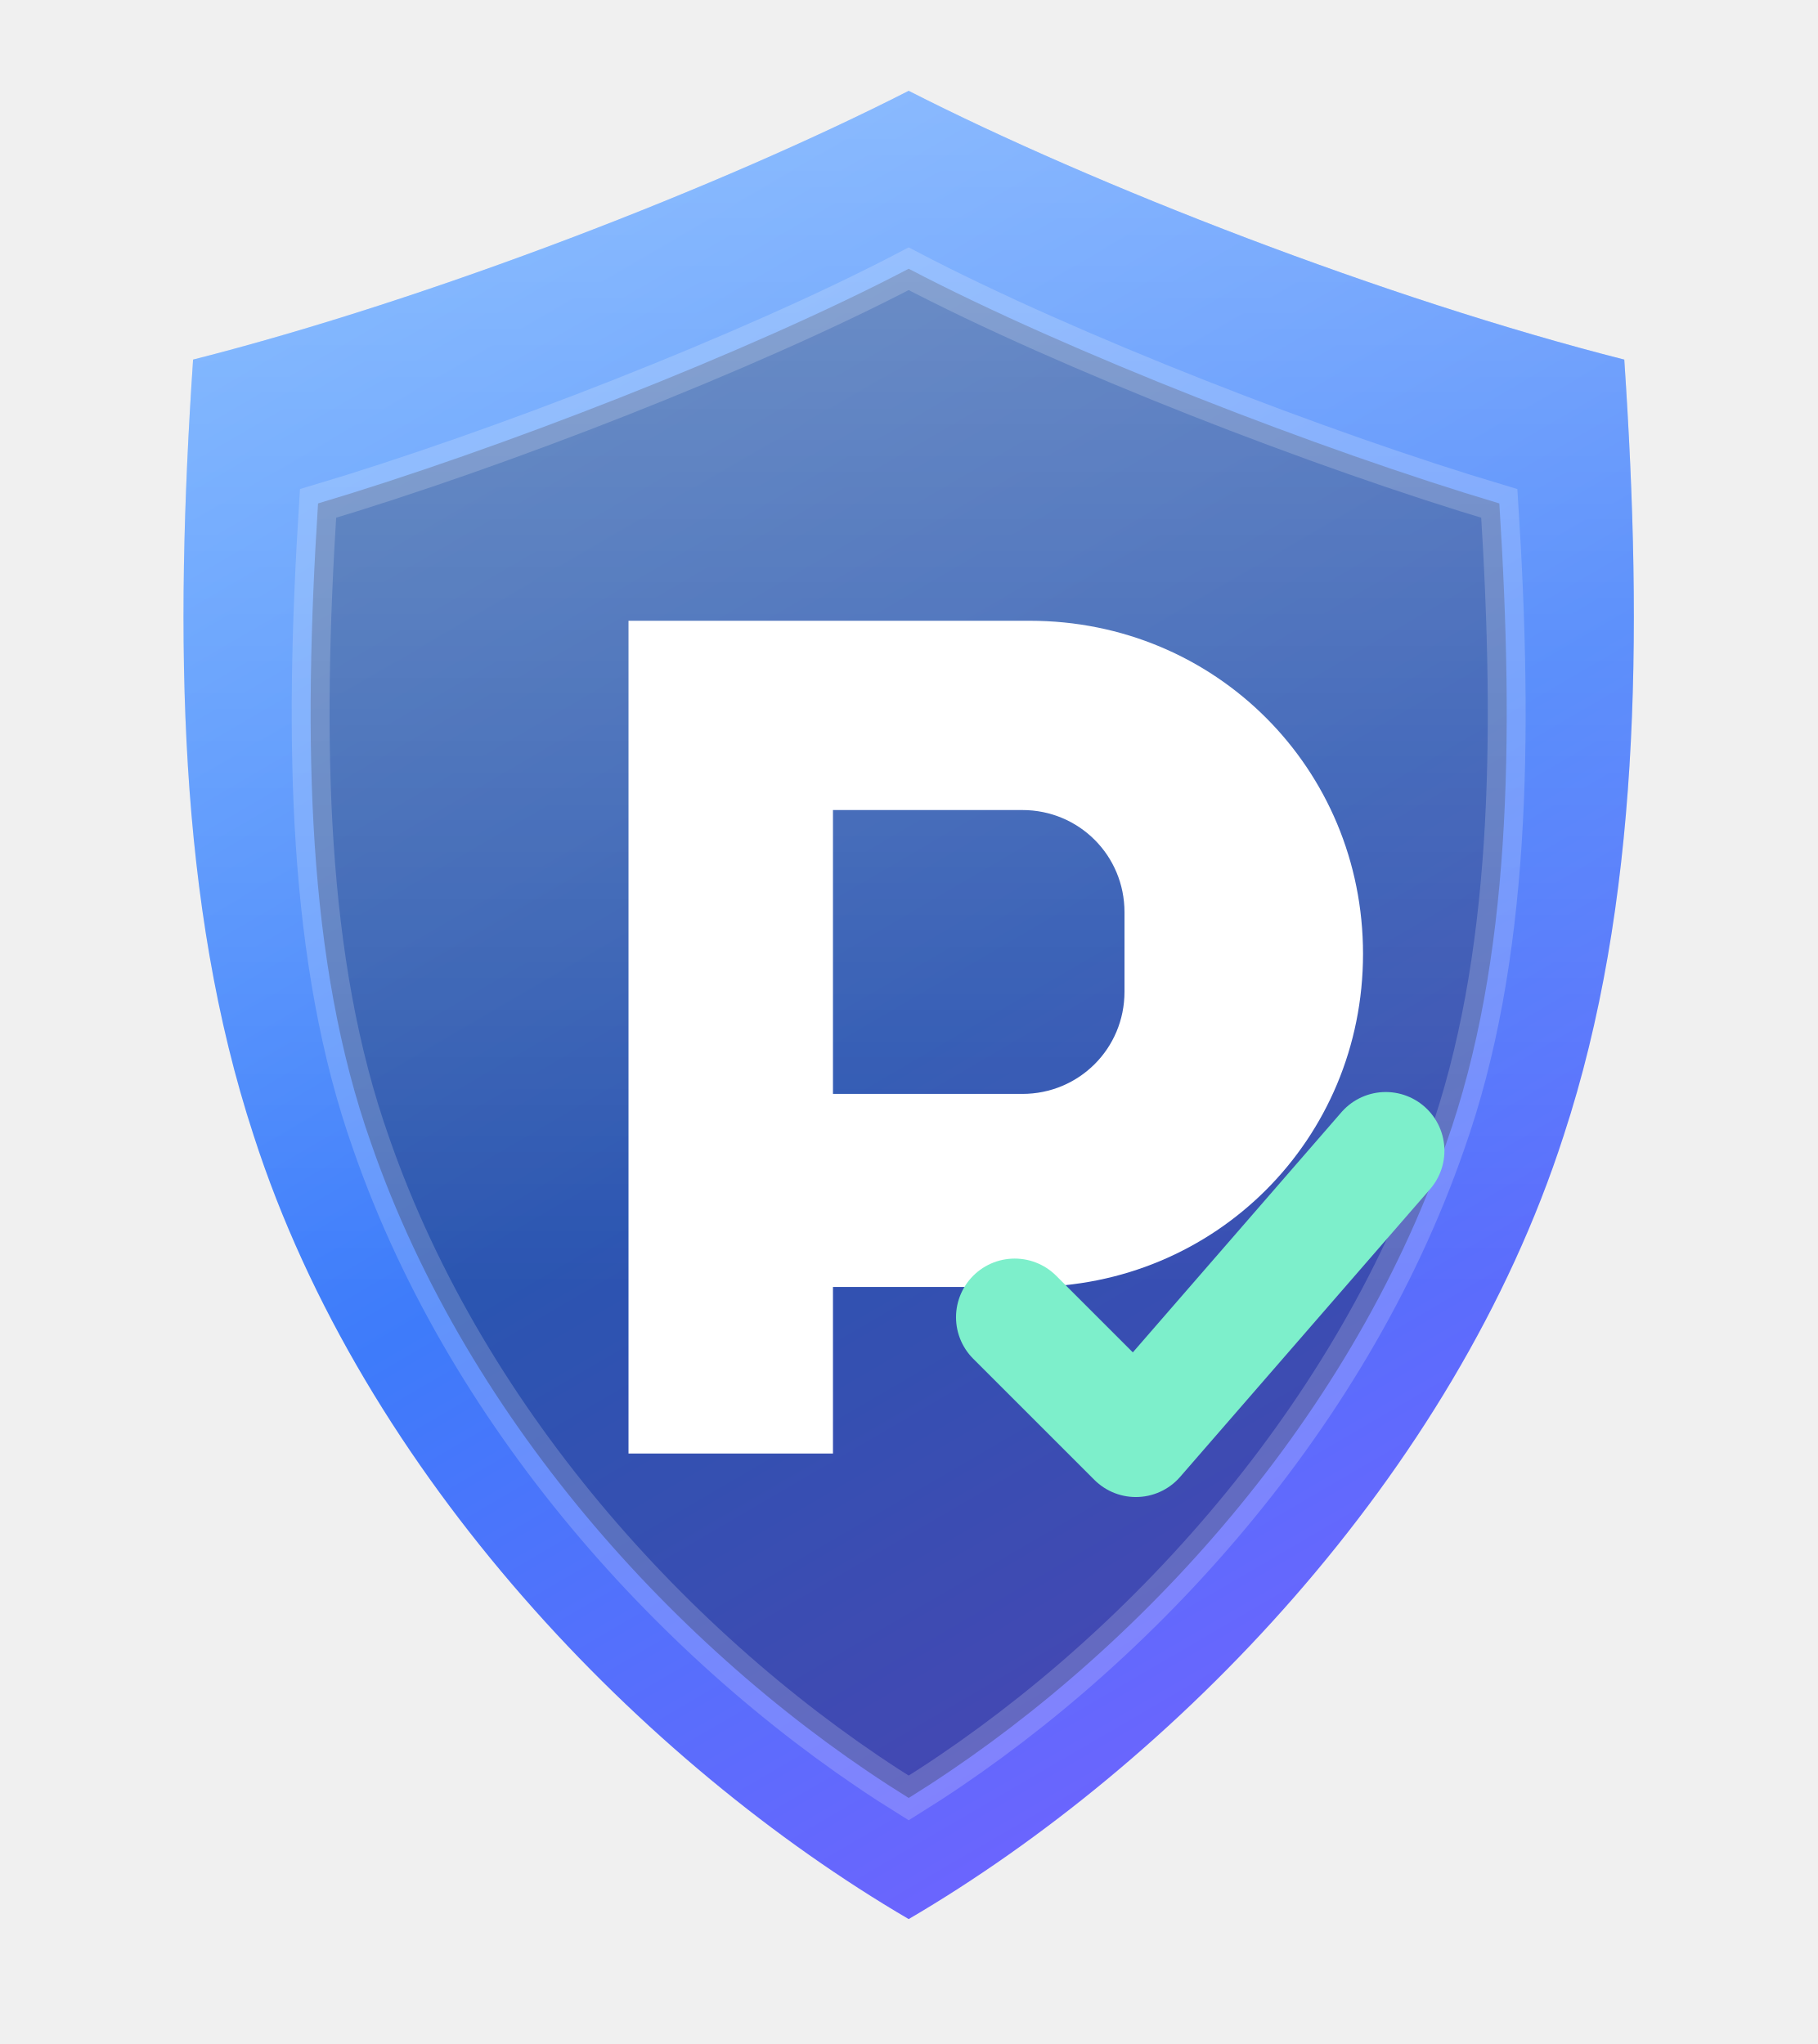
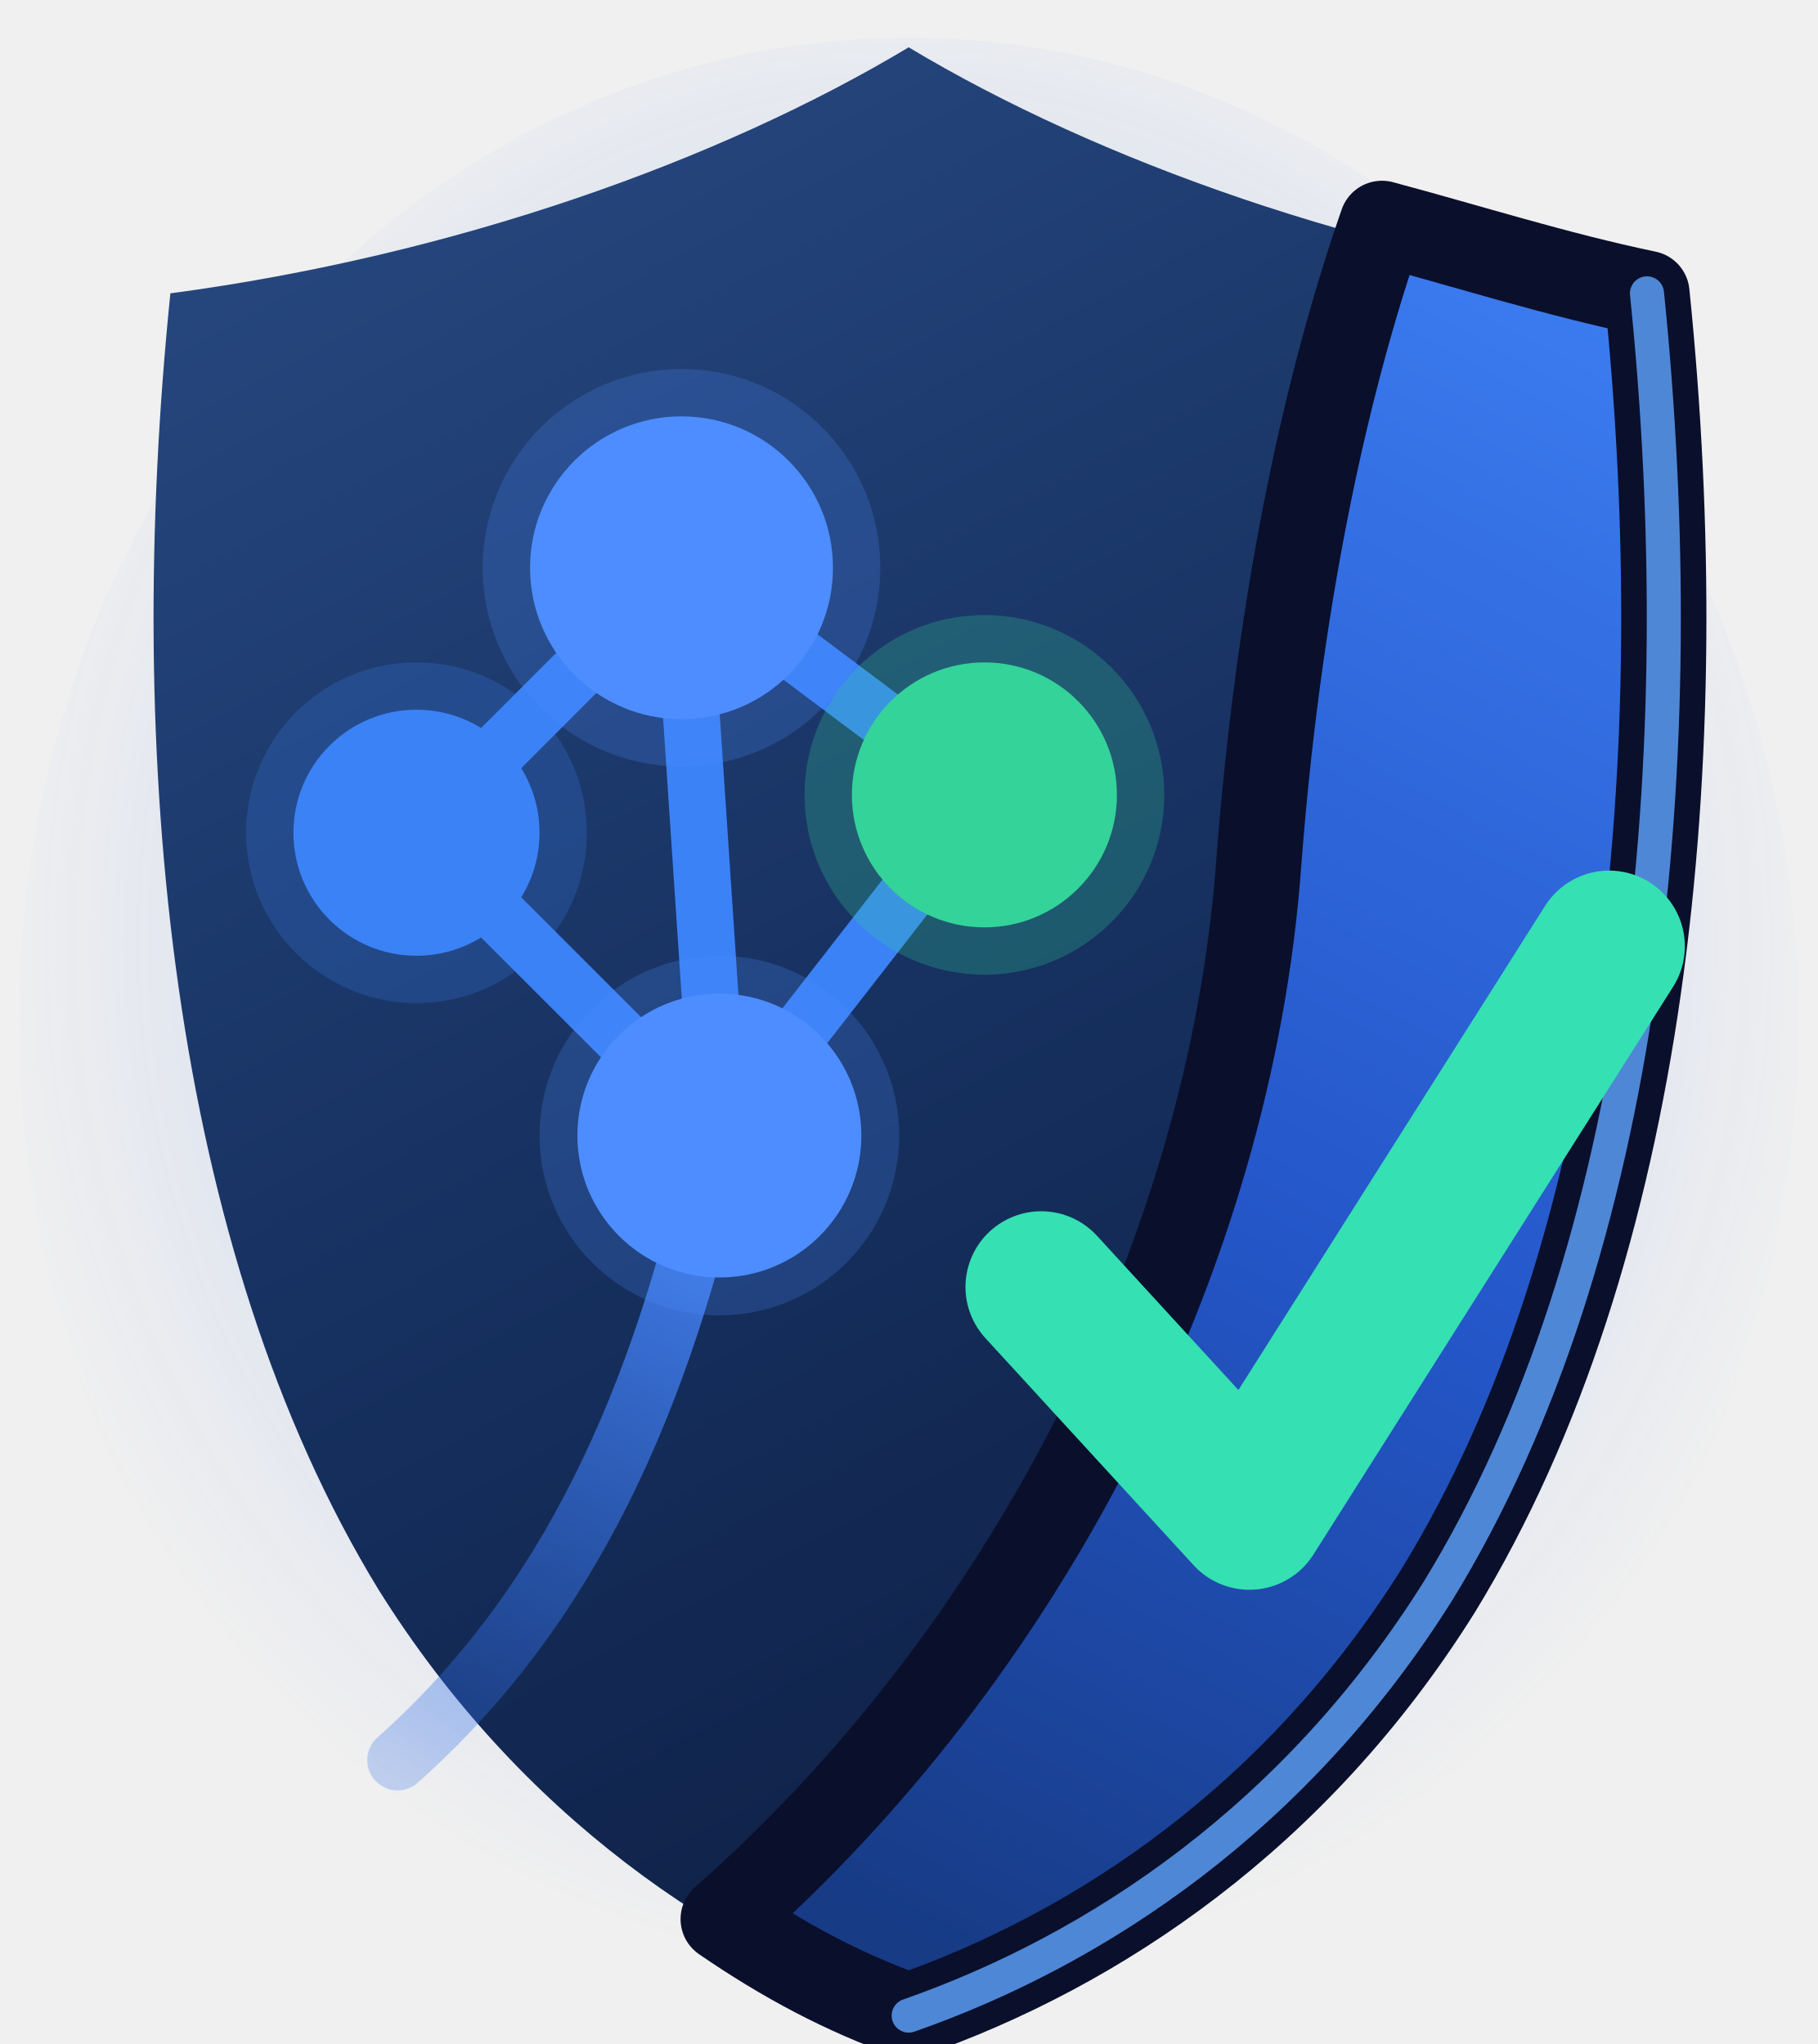
- <svg xmlns="http://www.w3.org/2000/svg" width="48" height="54" viewBox="0 0 48 54" fill="none">
+ <svg xmlns="http://www.w3.org/2000/svg" width="96" height="108" viewBox="0 0 96 108" fill="none">
  <defs>
-     <linearGradient id="pg-shell" x1="11" y1="3" x2="39" y2="51" gradientUnits="userSpaceOnUse">
-       <stop offset="0" stop-color="#5FA5FF" />
-       <stop offset=".5" stop-color="#3E7BFA" />
-       <stop offset="1" stop-color="#7C5CFF" />
+     <radialGradient id="pg-halo" cx="50%" cy="46%" r="52%">
+       <stop offset="0" stop-color="#2E6BE6" stop-opacity=".38" />
+       <stop offset=".62" stop-color="#2E6BE6" stop-opacity=".12" />
+       <stop offset="1" stop-color="#2E6BE6" stop-opacity="0" />
+     </radialGradient>
+     <linearGradient id="pg-shell" x1="22" y1="6" x2="70" y2="96" gradientUnits="userSpaceOnUse">
+       <stop offset="0" stop-color="#26477F" />
+       <stop offset=".55" stop-color="#16305F" />
+       <stop offset="1" stop-color="#0E1F44" />
    </linearGradient>
-     <linearGradient id="pg-sheen" x1="24" y1="2" x2="24" y2="34" gradientUnits="userSpaceOnUse">
-       <stop offset="0" stop-color="#FFFFFF" stop-opacity=".3" />
-       <stop offset="1" stop-color="#FFFFFF" stop-opacity="0" />
+     <linearGradient id="pg-swing" x1="84" y1="16" x2="40" y2="98" gradientUnits="userSpaceOnUse">
+       <stop offset="0" stop-color="#3B7BF0" />
+       <stop offset=".55" stop-color="#2456C8" />
+       <stop offset="1" stop-color="#173B85" />
+     </linearGradient>
+     <linearGradient id="pg-tail" x1="40" y1="58" x2="20" y2="94" gradientUnits="userSpaceOnUse">
+       <stop offset="0" stop-color="#4D8DFF" />
+       <stop offset="1" stop-color="#2E6BE6" stop-opacity=".25" />
    </linearGradient>
  </defs>
-   <path d="M24 2.4C28.9 4.9 36.6 7.9 42.9 9.5 43.4 16.9 43.3 23.9 41.3 30 38.4 39 31 46.6 24 50.7 17 46.6 9.6 39 6.7 30 4.7 23.9 4.6 16.9 5.1 9.5 11.4 7.9 19.1 4.9 24 2.4Z" fill="url(#pg-shell)" />
-   <path d="M24 7.1C28.2 9.3 34.9 11.9 39.6 13.3 40 19.6 39.9 25.4 38.2 30.2 35.6 37.7 29.8 43.9 24 47.5 18.2 43.9 12.4 37.7 9.8 30.2 8.1 25.4 8 19.6 8.4 13.3 13.1 11.9 19.8 9.3 24 7.1Z" fill="#0A1130" fill-opacity=".36" stroke="#FFFFFF" stroke-opacity=".18" />
-   <path d="M24 2.4C28.9 4.9 36.6 7.9 42.9 9.5 43.4 16.9 43.3 23.9 41.3 30 38.4 39 31 46.6 24 50.7 17 46.6 9.6 39 6.7 30 4.7 23.9 4.6 16.9 5.1 9.5 11.4 7.9 19.1 4.9 24 2.4Z" fill="url(#pg-sheen)" />
-   <path fill-rule="evenodd" clip-rule="evenodd" d="M16.6 38.4V16.4H27.2C32.1 16.4 36 20.3 36 25.2 36 30.1 32.1 34 27.2 34H22V38.4H16.6ZM22 21.4V28.9H27C28.5 28.9 29.7 27.7 29.7 26.2V24.1C29.7 22.6 28.5 21.4 27 21.4H22Z" fill="#FFFFFF" />
-   <path d="M26.8 34.8 30 38 36.6 30.4" stroke="#7DEFCB" stroke-width="3.1" stroke-linecap="round" stroke-linejoin="round" />
+   <ellipse cx="48" cy="54" rx="47" ry="52" fill="url(#pg-halo)" />
+   <path d="M48 2.5 C58 8.5 72 13.5 87 15.5 C89.5 40 87 66 76 84            C68.5 96 58 103 48 106.5 C38 103 27.5 96 20 84            C9 66 6.5 40 9 15.5 C24 13.5 38 8.5 48 2.5 Z" fill="url(#pg-shell)" />
+   <path d="M73 11.8 C77.5 13 82.2 14.5 87 15.5 C89.5 40 87 66 76 84            C68.5 96 58 103 48 106.5 C44.6 105.3 41.4 103.6 38.2 101.4            C54 87.5 65 66.5 66.5 45.5 C67.5 32.5 69.8 21 73 11.8 Z" fill="url(#pg-swing)" stroke="#0A0F2C" stroke-width="4.5" stroke-linejoin="round" />
+   <path d="M87 15.5 C89.5 40 87 66 76 84 C68.5 96 58 103 48 106.5" stroke="#5FA5FF" stroke-opacity=".8" stroke-width="1.8" stroke-linecap="round" />
+   <g stroke="#3B82F6" stroke-width="3" stroke-linecap="round">
+     <path d="M36 30 L22 44" />
+     <path d="M36 30 L52 42" />
+     <path d="M36 30 L38 60" />
+     <path d="M22 44 L38 60" />
+     <path d="M52 42 L38 60" />
+   </g>
+   <path d="M38 60 C35 74 30 85 21 93" stroke="url(#pg-tail)" stroke-width="3.2" stroke-linecap="round" fill="none" />
+   <g>
+     <circle cx="36" cy="30" r="10.5" fill="#4D8DFF" opacity=".22" />
+     <circle cx="36" cy="30" r="8" fill="#4D8DFF" />
+     <circle cx="22" cy="44" r="9" fill="#3B82F6" opacity=".22" />
+     <circle cx="22" cy="44" r="6.5" fill="#3B82F6" />
+     <circle cx="52" cy="42" r="9.5" fill="#34D399" opacity=".25" />
+     <circle cx="52" cy="42" r="7" fill="#34D399" />
+     <circle cx="38" cy="60" r="9.5" fill="#4D8DFF" opacity=".22" />
+     <circle cx="38" cy="60" r="7.5" fill="#4D8DFF" />
+   </g>
+   <path d="M55 68 L66 80 L85 50" stroke="#35E0B2" stroke-width="8" stroke-linecap="round" stroke-linejoin="round" fill="none" />
</svg>
